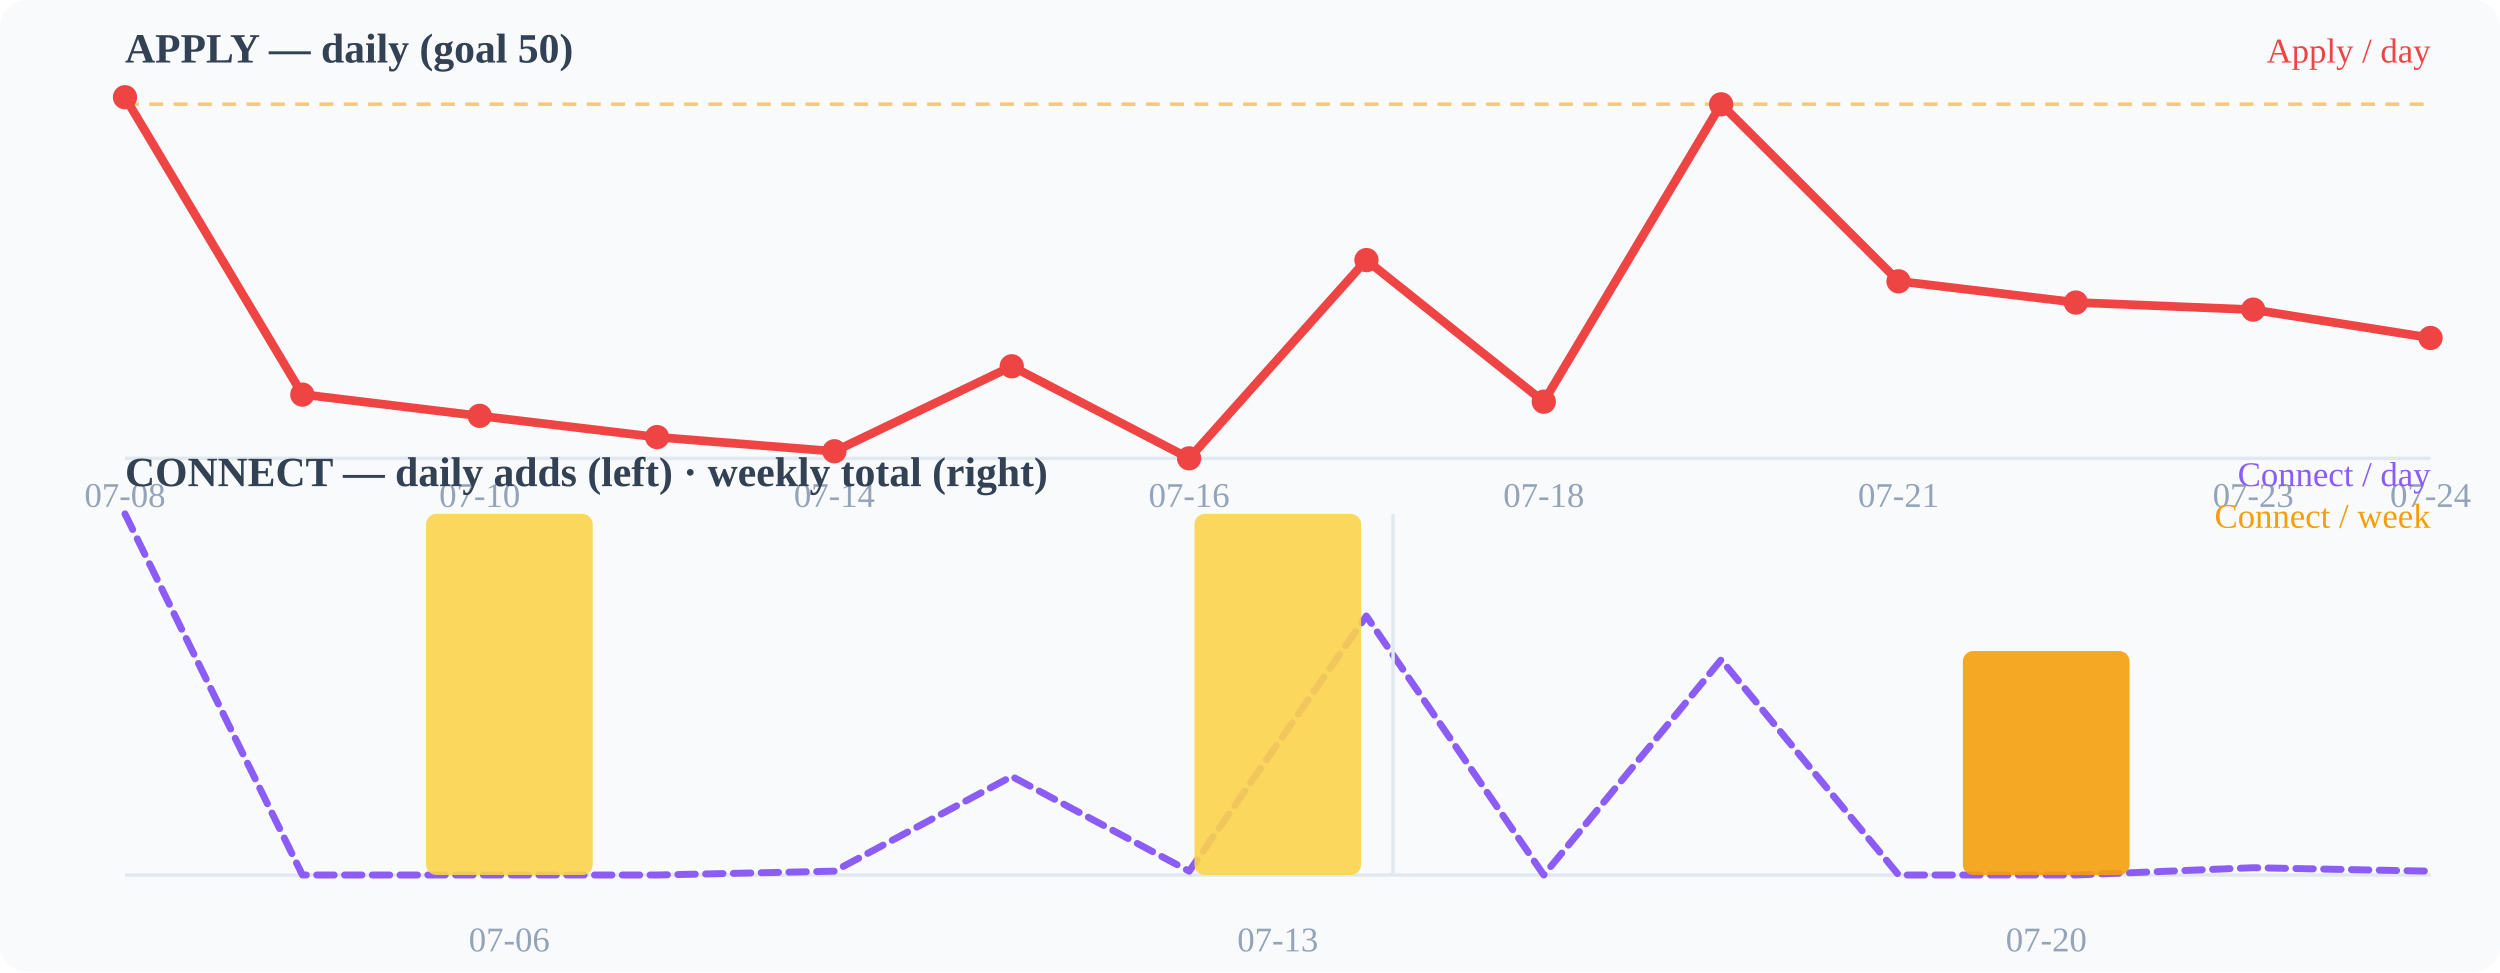
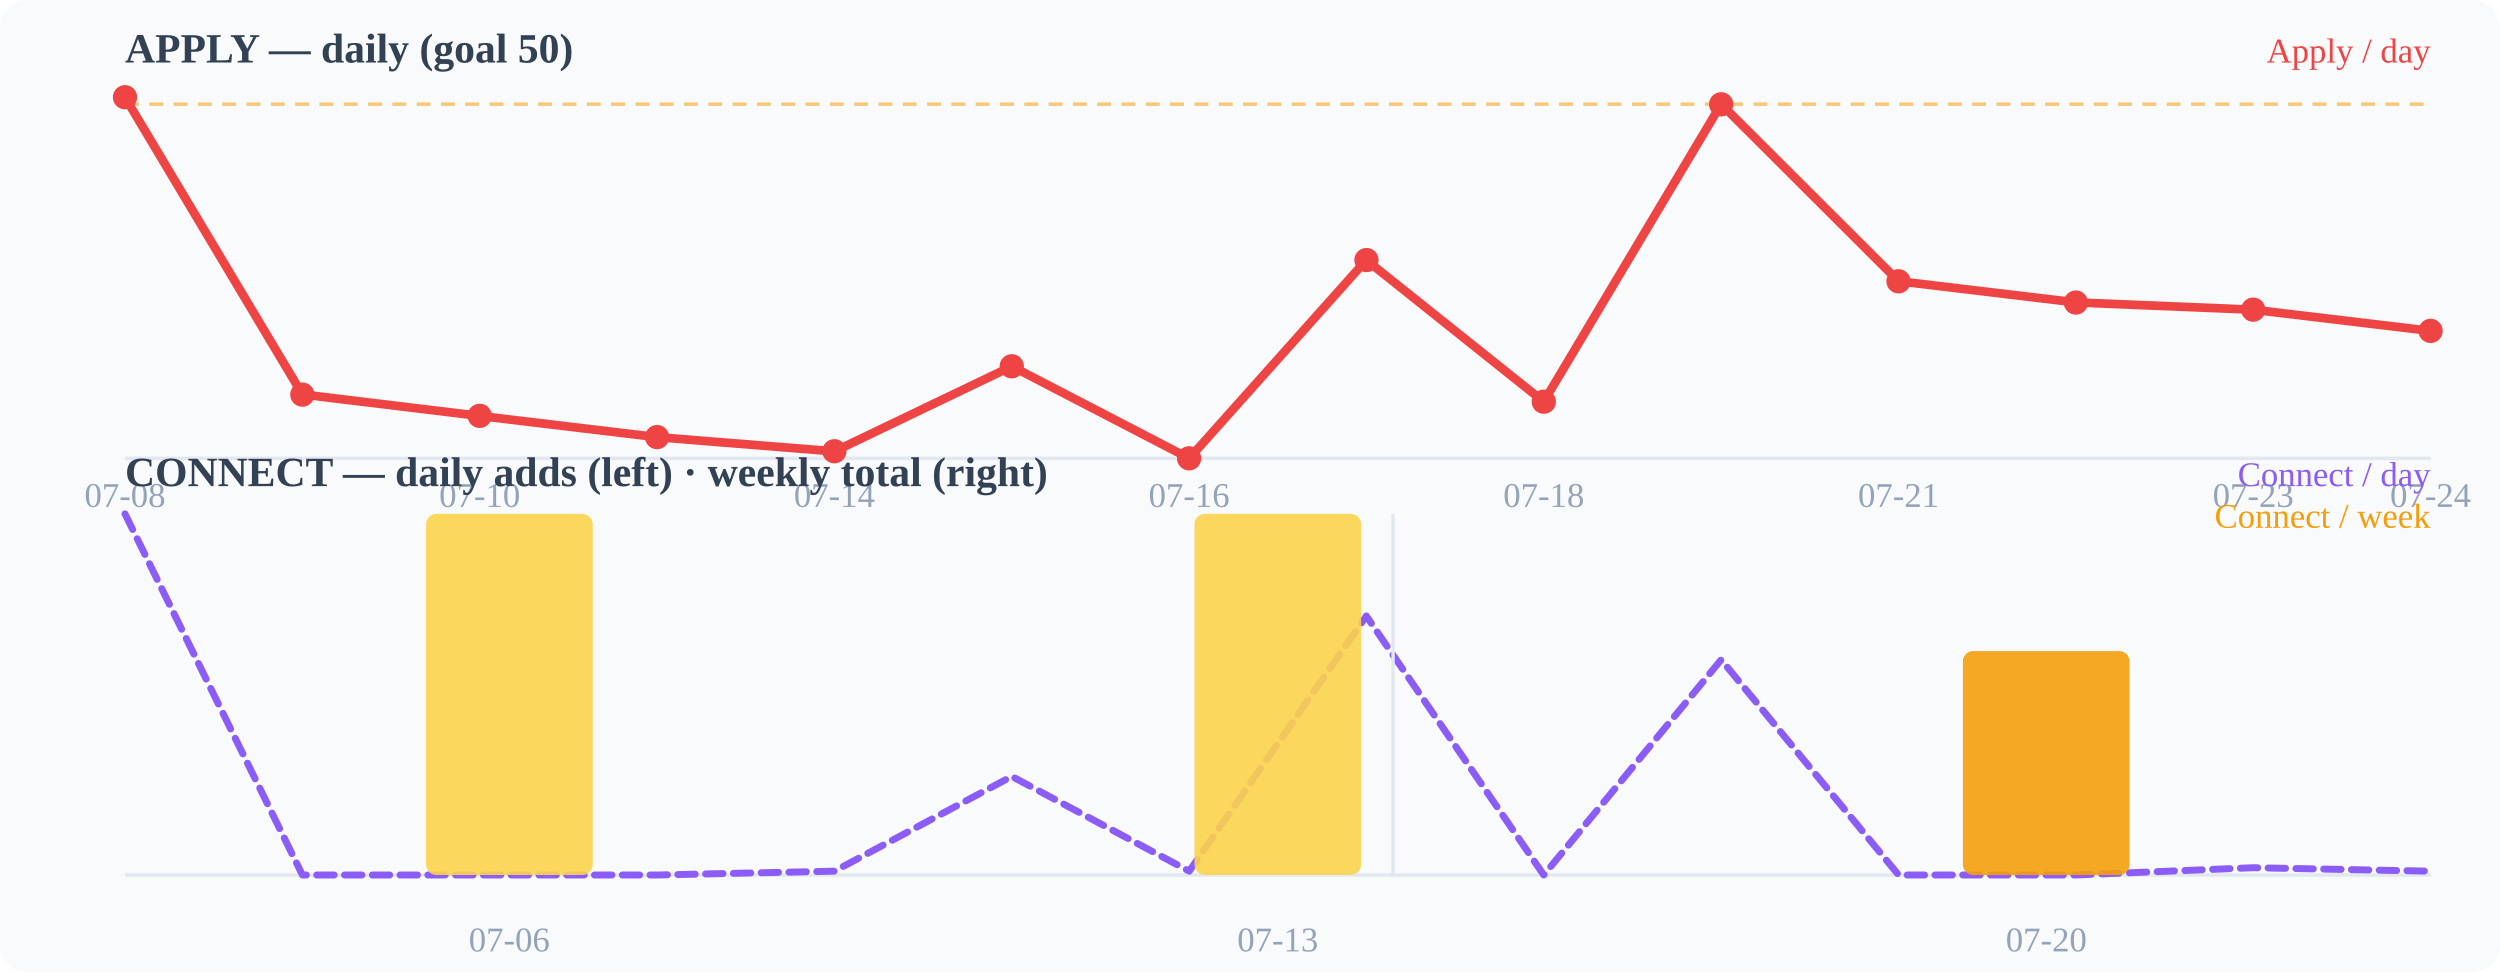
<svg xmlns="http://www.w3.org/2000/svg" width="720" height="280" viewBox="0 0 720 280">
  <rect width="720" height="280" fill="#f8fafc" rx="8" />
  <text x="36" y="18" font-size="12" font-weight="600" fill="#334155">APPLY — daily (goal 50)</text>
  <line x1="36" y1="132" x2="700" y2="132" stroke="#e2e8f0" stroke-width="1" />
  <line x1="36" y1="30.0" x2="700" y2="30.0" stroke="#f59e0b" stroke-width="1" stroke-dasharray="4 3" opacity="0.55" />
-   <polyline points="36.0,28.0 87.1,113.6 138.2,119.8 189.2,125.9 240.3,130.0 291.4,105.5 342.5,132.0 393.5,74.9 444.6,115.7 495.7,30.0 546.8,81.0 597.8,87.1 648.9,89.2 700.0,97.3" fill="none" stroke="#ef4444" stroke-width="2.5" stroke-linecap="round" stroke-linejoin="round" />
+   <polyline points="36.0,28.0 87.1,113.6 138.2,119.8 189.2,125.9 240.3,130.0 291.4,105.5 342.5,132.0 393.5,74.9 444.6,115.7 495.7,30.0 546.8,81.0 597.8,87.1 648.9,89.2 700.0,95.3" fill="none" stroke="#ef4444" stroke-width="2.5" stroke-linecap="round" stroke-linejoin="round" />
  <circle cx="36" cy="28" r="3.5" fill="#ef4444" />
  <circle cx="87.077" cy="113.647" r="3.5" fill="#ef4444" />
  <circle cx="138.154" cy="119.765" r="3.5" fill="#ef4444" />
  <circle cx="189.231" cy="125.882" r="3.5" fill="#ef4444" />
  <circle cx="240.308" cy="129.961" r="3.5" fill="#ef4444" />
  <circle cx="291.385" cy="105.49" r="3.5" fill="#ef4444" />
  <circle cx="342.462" cy="132" r="3.5" fill="#ef4444" />
  <circle cx="393.538" cy="74.902" r="3.5" fill="#ef4444" />
  <circle cx="444.615" cy="115.686" r="3.5" fill="#ef4444" />
  <circle cx="495.692" cy="30.039" r="3.5" fill="#ef4444" />
  <circle cx="546.769" cy="81.02" r="3.5" fill="#ef4444" />
  <circle cx="597.846" cy="87.137" r="3.5" fill="#ef4444" />
  <circle cx="648.923" cy="89.176" r="3.5" fill="#ef4444" />
-   <circle cx="700" cy="97.333" r="3.5" fill="#ef4444" />
+   <circle cx="700" cy="95.294" r="3.5" fill="#ef4444" />
  <text x="36" y="146" font-size="10" fill="#94a3b8" text-anchor="middle">07-08</text>
  <text x="138.154" y="146" font-size="10" fill="#94a3b8" text-anchor="middle">07-10</text>
  <text x="240.308" y="146" font-size="10" fill="#94a3b8" text-anchor="middle">07-14</text>
  <text x="342.462" y="146" font-size="10" fill="#94a3b8" text-anchor="middle">07-16</text>
  <text x="444.615" y="146" font-size="10" fill="#94a3b8" text-anchor="middle">07-18</text>
  <text x="546.769" y="146" font-size="10" fill="#94a3b8" text-anchor="middle">07-21</text>
  <text x="648.923" y="146" font-size="10" fill="#94a3b8" text-anchor="middle">07-23</text>
  <text x="700" y="146" font-size="10" fill="#94a3b8" text-anchor="middle">07-24</text>
  <text x="36" y="140" font-size="12" font-weight="600" fill="#334155">CONNECT — daily adds (left) · weekly total (right)</text>
  <line x1="36" y1="252" x2="700" y2="252" stroke="#e2e8f0" stroke-width="1" />
  <polyline points="36.0,148.0 87.1,252.0 138.2,252.0 189.2,252.0 240.3,250.9 291.4,223.6 342.5,250.9 393.5,177.4 444.6,252.0 495.7,190.0 546.8,252.0 597.8,252.0 648.9,249.9 700.0,250.9" fill="none" stroke="#8b5cf6" stroke-width="2" stroke-linecap="round" stroke-linejoin="round" stroke-dasharray="5 3" />
  <rect x="122.7" y="148.0" width="48" height="104.0" rx="3" fill="#fcd34d" opacity="0.9" />
  <rect x="344.0" y="148.0" width="48" height="104.0" rx="3" fill="#fcd34d" opacity="0.9" />
  <rect x="565.3" y="187.5" width="48" height="64.5" rx="3" fill="#f59e0b" opacity="0.9" />
  <line x1="401.2" y1="148" x2="401.2" y2="252" stroke="#e2e8f0" stroke-width="1" />
  <text x="146.667" y="274" font-size="10" fill="#94a3b8" text-anchor="middle">07-06</text>
  <text x="368" y="274" font-size="10" fill="#94a3b8" text-anchor="middle">07-13</text>
  <text x="589.333" y="274" font-size="10" fill="#94a3b8" text-anchor="middle">07-20</text>
  <text x="700" y="18" font-size="10" fill="#ef4444" text-anchor="end">Apply / day</text>
  <text x="700" y="140" font-size="10" fill="#8b5cf6" text-anchor="end">Connect / day</text>
  <text x="700" y="152" font-size="10" fill="#f59e0b" text-anchor="end">Connect / week</text>
</svg>
